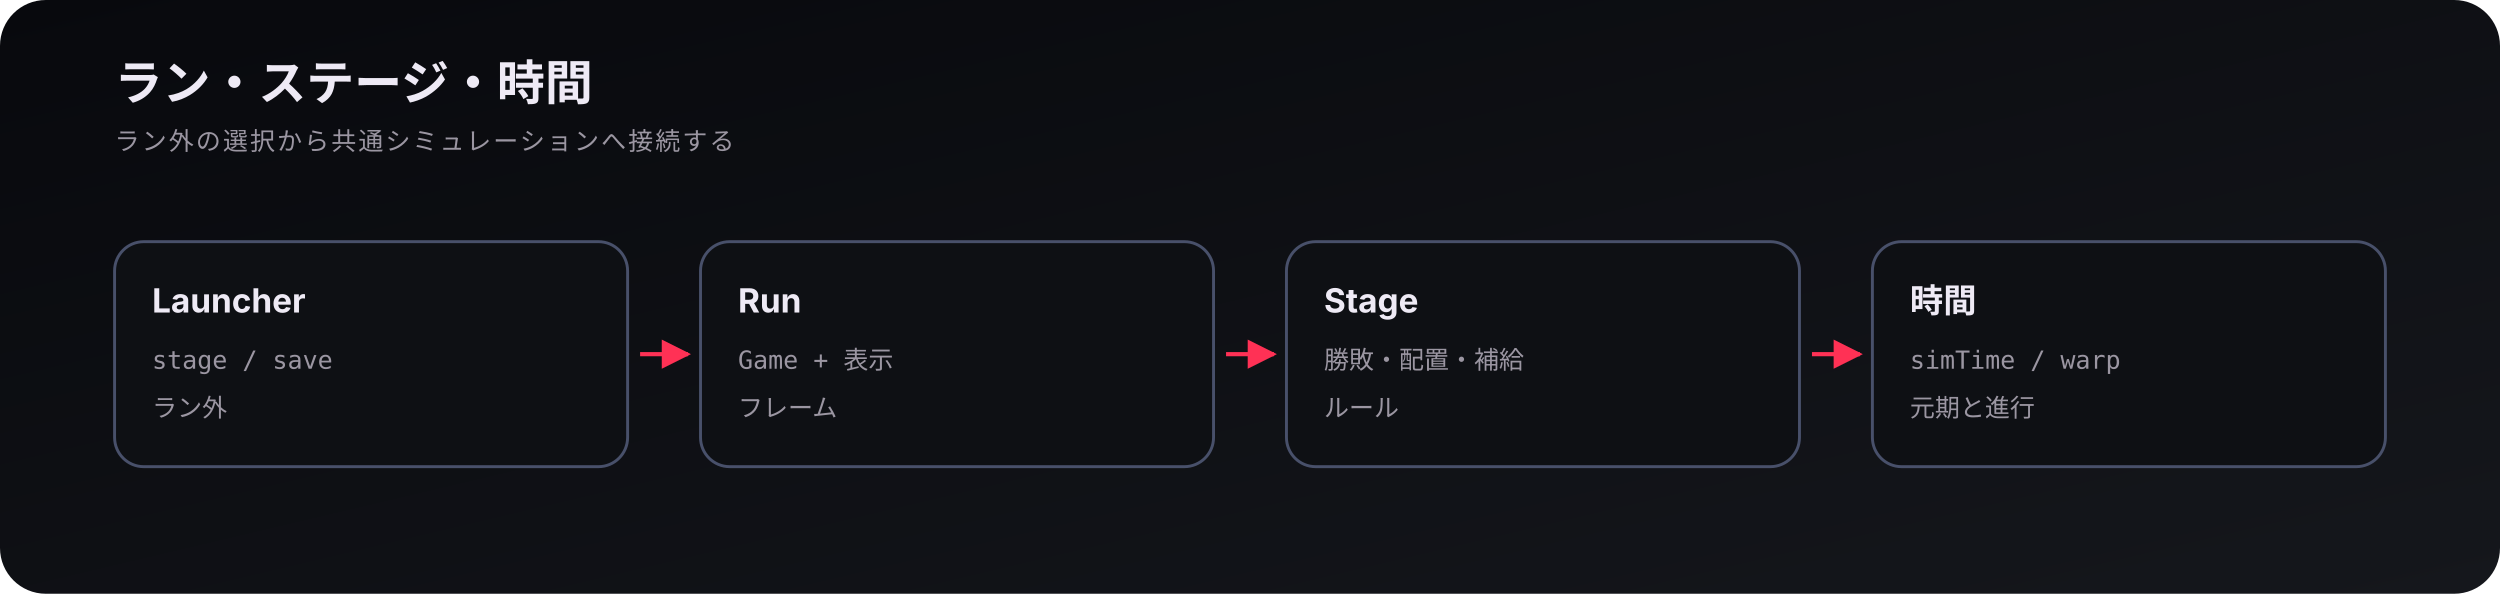
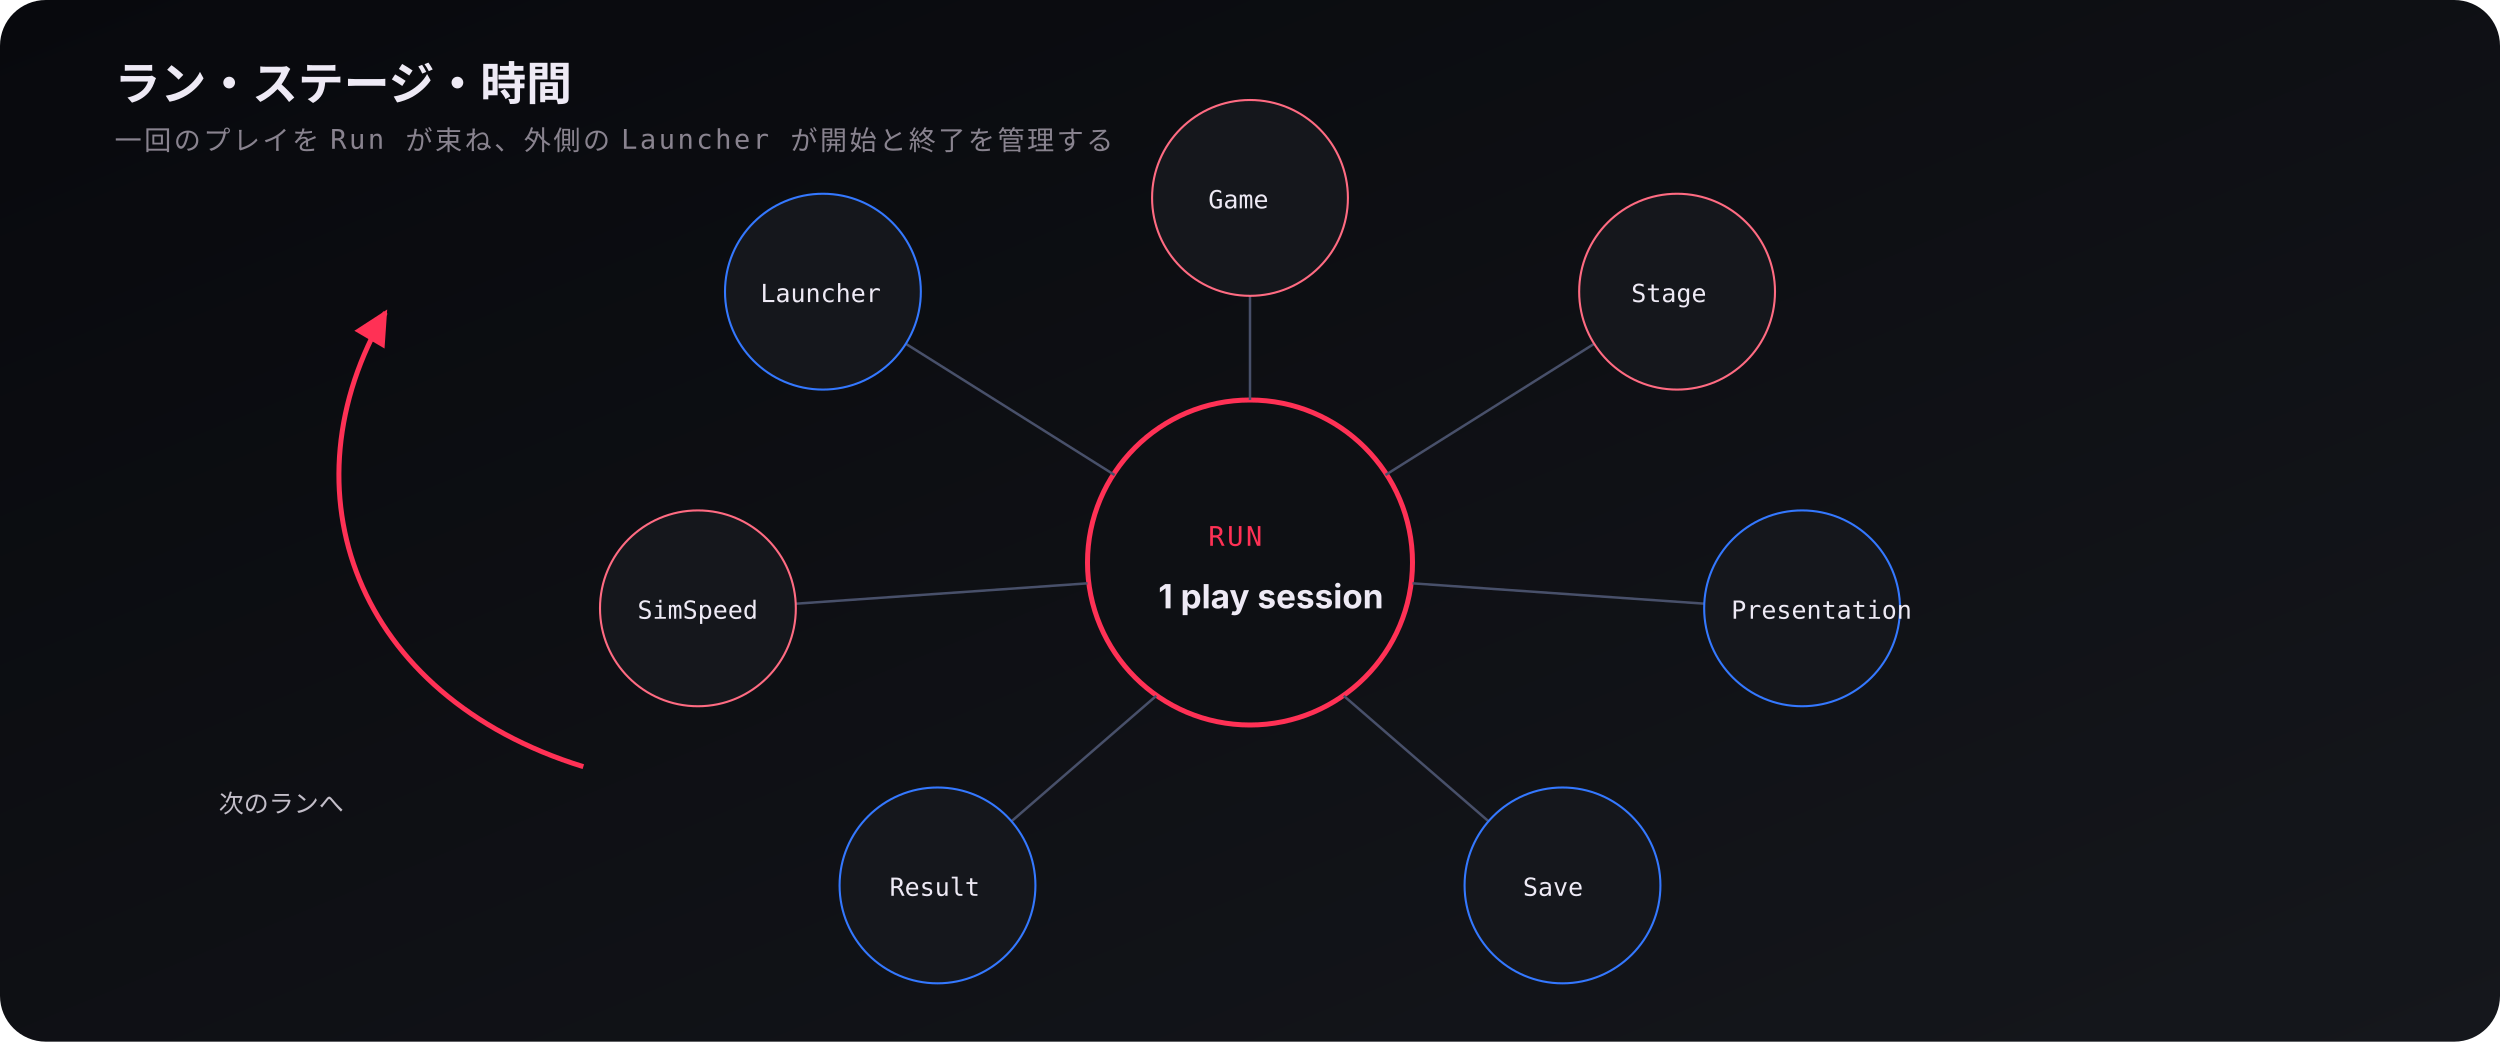
- <svg xmlns="http://www.w3.org/2000/svg" width="1200" height="285" viewBox="0 0 1200 285" role="img">
+ <svg xmlns="http://www.w3.org/2000/svg" width="1200" height="500" viewBox="0 0 1200 500" role="img">
  <defs>
    <style>
- .s{font-family:system-ui,-apple-system,"Hiragino Sans","Yu Gothic",sans-serif}.m{font-family:ui-monospace,SFMono-Regular,Menlo,Consolas,"Yu Gothic",monospace}
- .t{fill:#eeeaf5}.d{fill:#9b96a2}.a{fill:#ff3155}.b{fill:#3478ff}.box{fill:#0e1014;stroke:#48506a;stroke-width:1.4}
- .h{font-size:23px;font-weight:700}.k{font-size:12px;letter-spacing:1px}.v{font-size:16px;font-weight:650}.sm{font-size:12px}
- .acc{fill:none;stroke:#ff3155;stroke-width:2}.sig{fill:none;stroke:#3478ff;stroke-width:2}
+ .m{font-family:ui-monospace,SFMono-Regular,Menlo,Consolas,"Yu Gothic",monospace}.s{font-family:system-ui,-apple-system,"Hiragino Sans","Yu Gothic",sans-serif}
+ .t{fill:#eeeaf5}.b{fill:#c3bec9}.d{fill:#89838f}.a{fill:#ff3155}.an{fill:#ff6b82}.sig{fill:#3478ff}
+ .stroke{fill:none;stroke:#89838f;stroke-width:1.6}.soft{fill:none;stroke:#48506a;stroke-width:1.2}.accent{fill:none;stroke:#ff3155;stroke-width:2.4}.blue{fill:none;stroke:#3478ff;stroke-width:2}.dash{stroke-dasharray:8 8}
+ .h{font-size:22px;font-weight:700}.k{font-size:13px;letter-spacing:1.2px}.v{font-size:16px;font-weight:650}.sm{font-size:12px}.xs{font-size:10px}
</style>
    <linearGradient id="bg" x1="0" y1="0" x2="1" y2="1">
      <stop stop-color="#08090d" />
      <stop offset="1" stop-color="#15171c" />
    </linearGradient>
-     <marker id="r" viewBox="0 0 10 10" refX="9" refY="5" markerWidth="7" markerHeight="7" orient="auto">
+     <radialGradient id="earth" cx=".35" cy=".28" r=".8">
+       <stop stop-color="#d6d6d0" />
+       <stop offset=".55" stop-color="#48506a" />
+       <stop offset="1" stop-color="#161a20" />
+     </radialGradient>
+     <radialGradient id="sun" cx=".35" cy=".35" r=".8">
+       <stop stop-color="#fff1f4" />
+       <stop offset=".28" stop-color="#ff6b82" />
+       <stop offset="1" stop-color="#ff3155" />
+     </radialGradient>
+     <filter id="glow">
+       <feGaussianBlur stdDeviation="5" result="b" />
+       <feMerge>
+         <feMergeNode in="b" />
+         <feMergeNode in="SourceGraphic" />
+       </feMerge>
+     </filter>
+     <marker id="ra" viewBox="0 0 10 10" refX="9" refY="5" markerWidth="7" markerHeight="7" orient="auto">
      <path d="M0 0L10 5 0 10Z" fill="#ff3155" />
    </marker>
-     <marker id="u" viewBox="0 0 10 10" refX="9" refY="5" markerWidth="7" markerHeight="7" orient="auto">
+     <marker id="ba" viewBox="0 0 10 10" refX="9" refY="5" markerWidth="7" markerHeight="7" orient="auto">
      <path d="M0 0L10 5 0 10Z" fill="#3478ff" />
    </marker>
  </defs>
-   <rect width="1200" height="285" rx="22" fill="url(#bg)" />
+   <rect width="1200" height="500" rx="22" fill="url(#bg)" />
  <text x="55" y="48" class="m t h">ラン・ステージ・時間</text>
-   <text x="55" y="72" class="m d k">ラン外の選択から共通シミュレーションへ接続する</text>
-   <rect x="55" y="116" width="246.25" height="108" rx="14" class="box" />
-   <text x="73" y="150" class="s t v">Launcher</text>
-   <text x="73" y="177" class="m d sm">stage / save</text>
-   <text x="73" y="200" class="m d sm">ラン外</text>
-   <rect x="336.25" y="116" width="246.25" height="108" rx="14" class="box" />
-   <text x="354.25" y="150" class="s t v">Run</text>
-   <text x="354.25" y="177" class="m d sm">Game + 表示</text>
-   <text x="354.25" y="200" class="m d sm">フレーム</text>
-   <rect x="617.5" y="116" width="246.25" height="108" rx="14" class="box" />
-   <text x="635.5" y="150" class="s t v">Stage</text>
-   <text x="635.5" y="177" class="m d sm">勝敗・配置・補給</text>
-   <text x="635.5" y="200" class="m d sm">ルール</text>
-   <rect x="898.75" y="116" width="246.25" height="108" rx="14" class="box" />
-   <text x="916.75" y="150" class="s t v">時間</text>
-   <text x="916.75" y="177" class="m d sm">simTime / warp</text>
-   <text x="916.75" y="200" class="m d sm">元期と進行</text>
-   <path d="M307.25 170H330.25" class="acc" marker-end="url(#r)" />
-   <path d="M588.5 170H611.5" class="acc" marker-end="url(#r)" />
-   <path d="M869.75 170H892.75" class="acc" marker-end="url(#r)" />
+   <text x="55" y="72" class="m d k">一回のプレイを Run が束ね、外側の Launcher が開始と終了を管理する</text>
+   <g transform="translate(600 270)">
+     <circle r="78" fill="#0e1014" stroke="#ff3155" stroke-width="2.4" />
+     <text x="-20" y="-8" class="m a k">RUN</text>
+     <text x="-44" y="22" class="s t v">1 play session</text>
+     <path d="M-65-42L-205-130M0-78V-175M65-42L205-130M78 10L250 22M45 64L150 155M-45 64L-150 155M-78 10L-250 22" class="soft" />
+   </g>
+   <g class="m">
+     <circle cx="395" cy="140" r="47" fill="#15171c" stroke="#3478ff" />
+     <text x="365" y="145" class="t sm">Launcher</text>
+     <circle cx="600" cy="95" r="47" fill="#15171c" stroke="#ff6b82" />
+     <text x="580" y="100" class="t sm">Game</text>
+     <circle cx="805" cy="140" r="47" fill="#15171c" stroke="#ff6b82" />
+     <text x="783" y="145" class="t sm">Stage</text>
+     <circle cx="865" cy="292" r="47" fill="#15171c" stroke="#3478ff" />
+     <text x="831" y="297" class="t sm">Presentation</text>
+     <circle cx="750" cy="425" r="47" fill="#15171c" stroke="#3478ff" />
+     <text x="731" y="430" class="t sm">Save</text>
+     <circle cx="450" cy="425" r="47" fill="#15171c" stroke="#3478ff" />
+     <text x="427" y="430" class="t sm">Result</text>
+     <circle cx="335" cy="292" r="47" fill="#15171c" stroke="#ff6b82" />
+     <text x="306" y="297" class="t sm">SimSpeed</text>
+   </g>
+   <path d="M280 368C170 334 135 235 185 150" class="accent" marker-end="url(#ra)" />
+   <text x="105" y="390" class="m b sm">次のランへ</text>
</svg>
